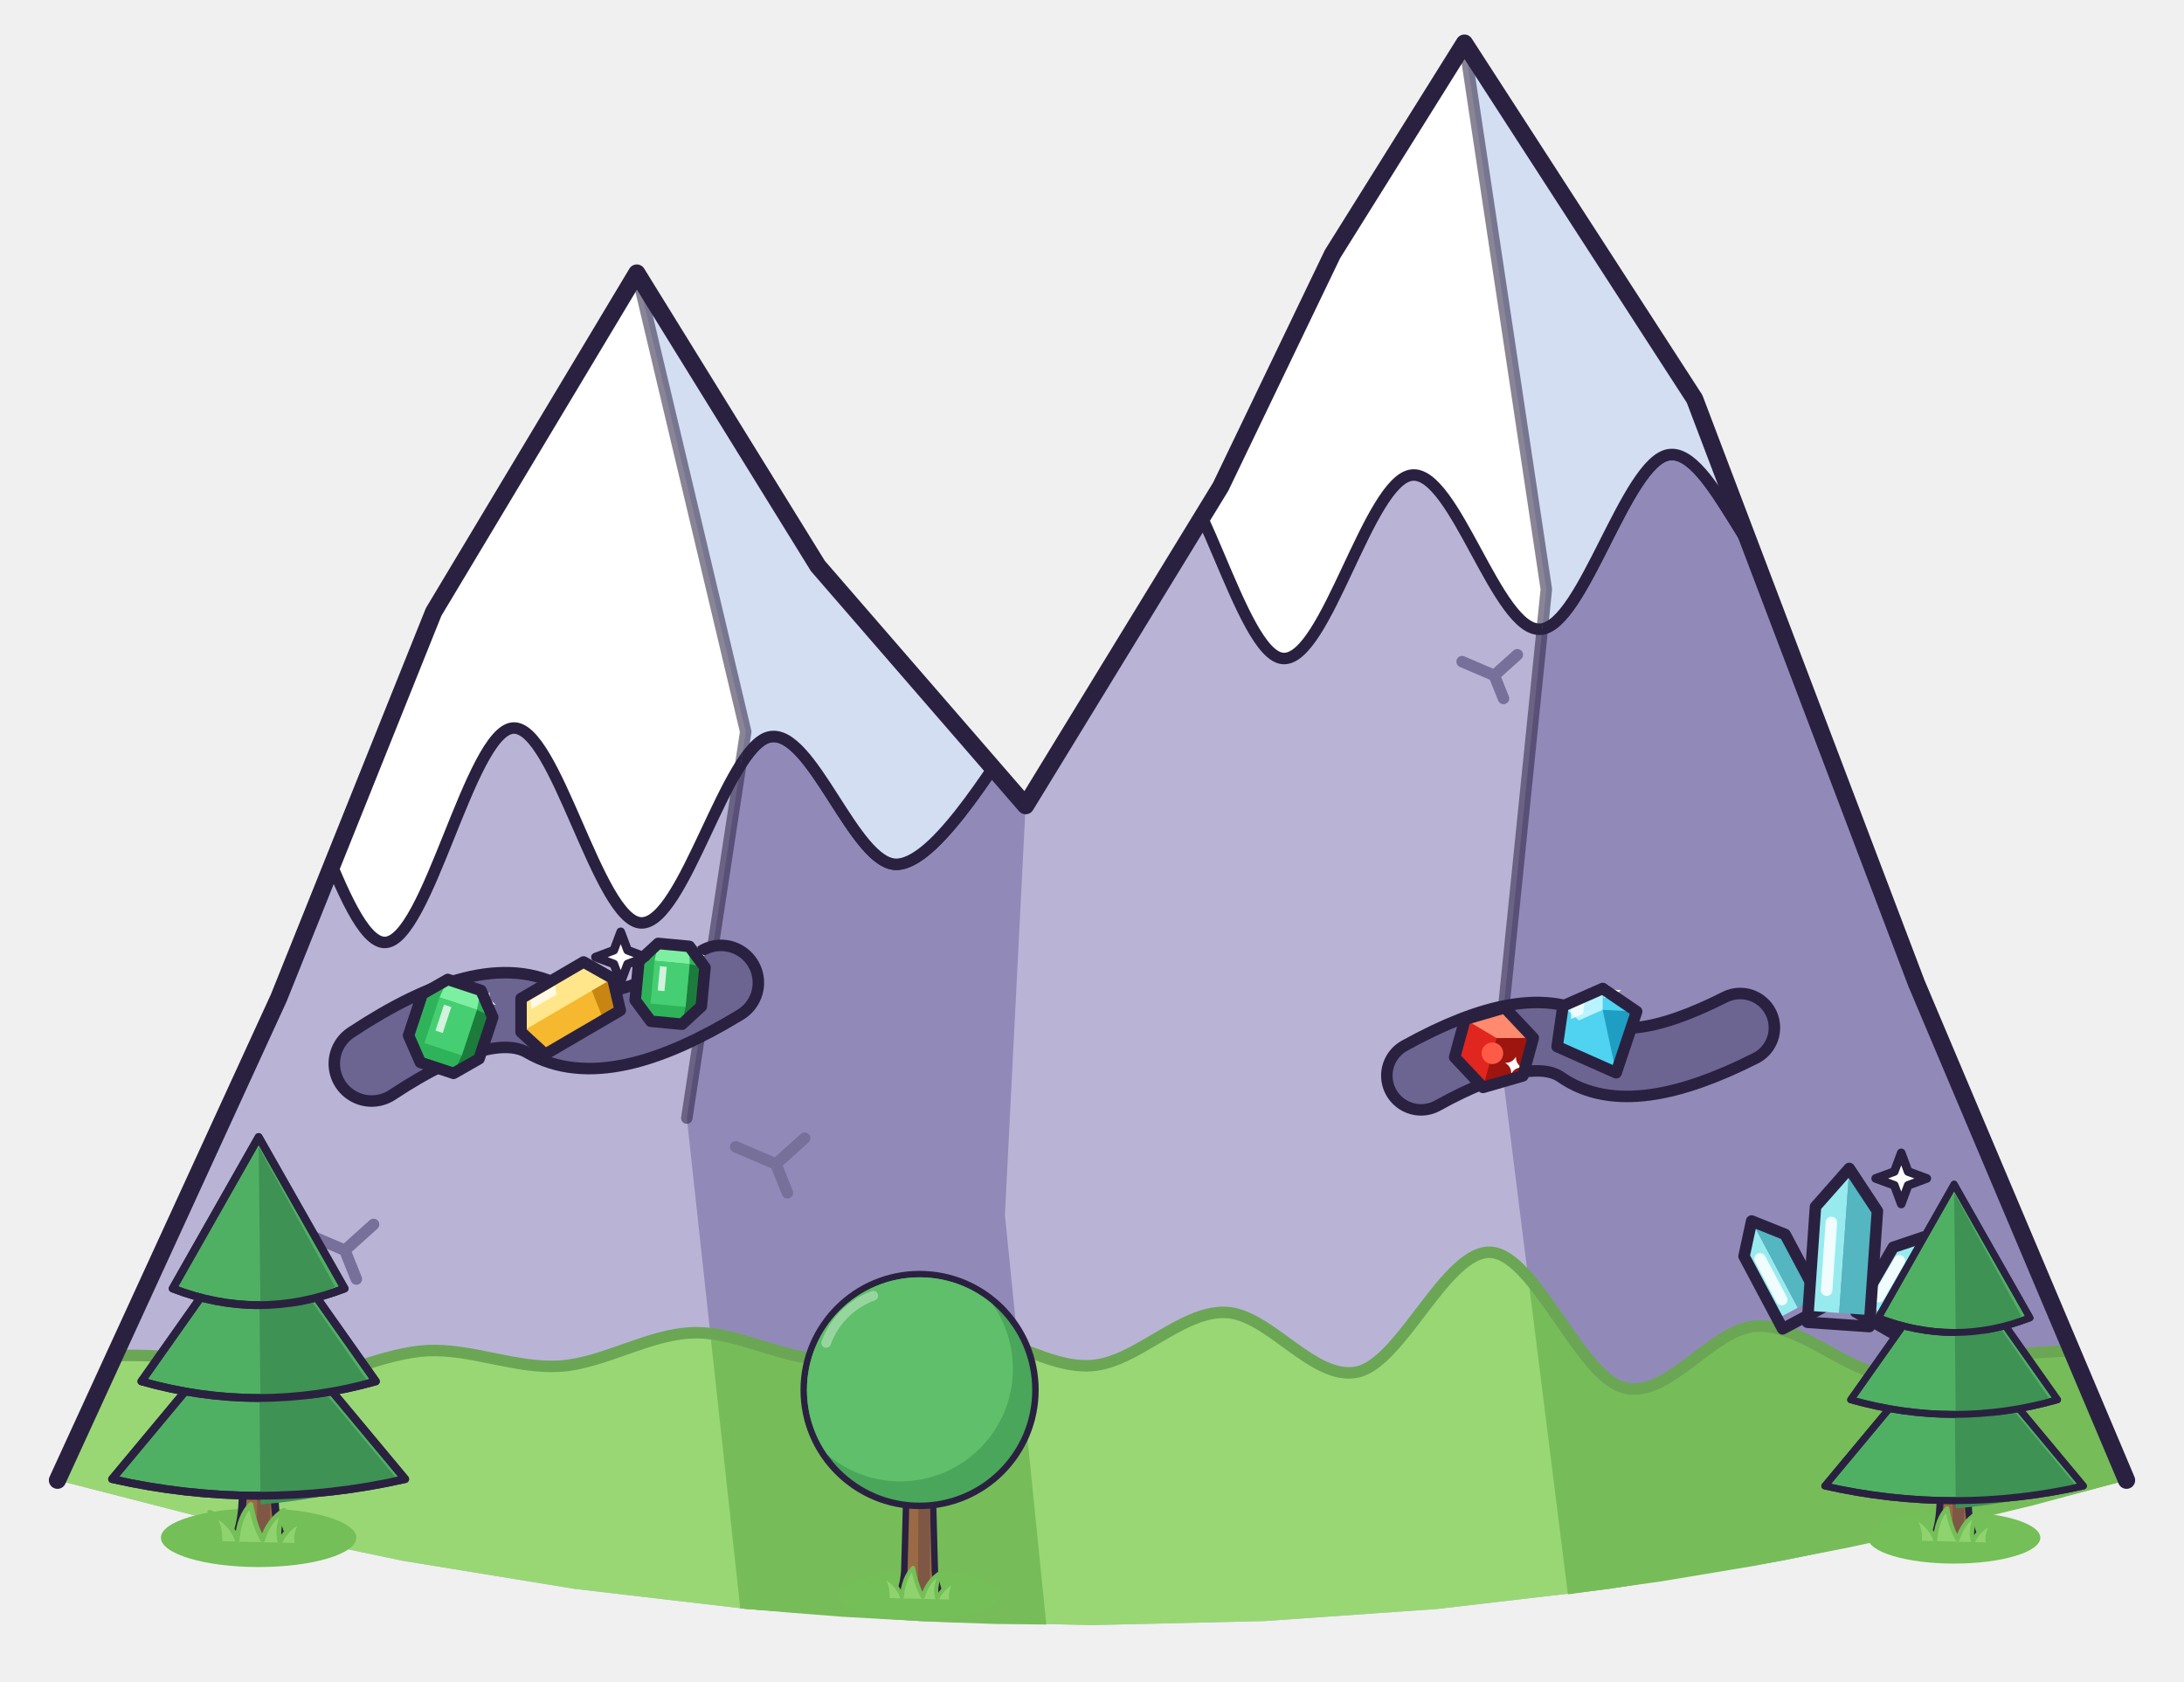
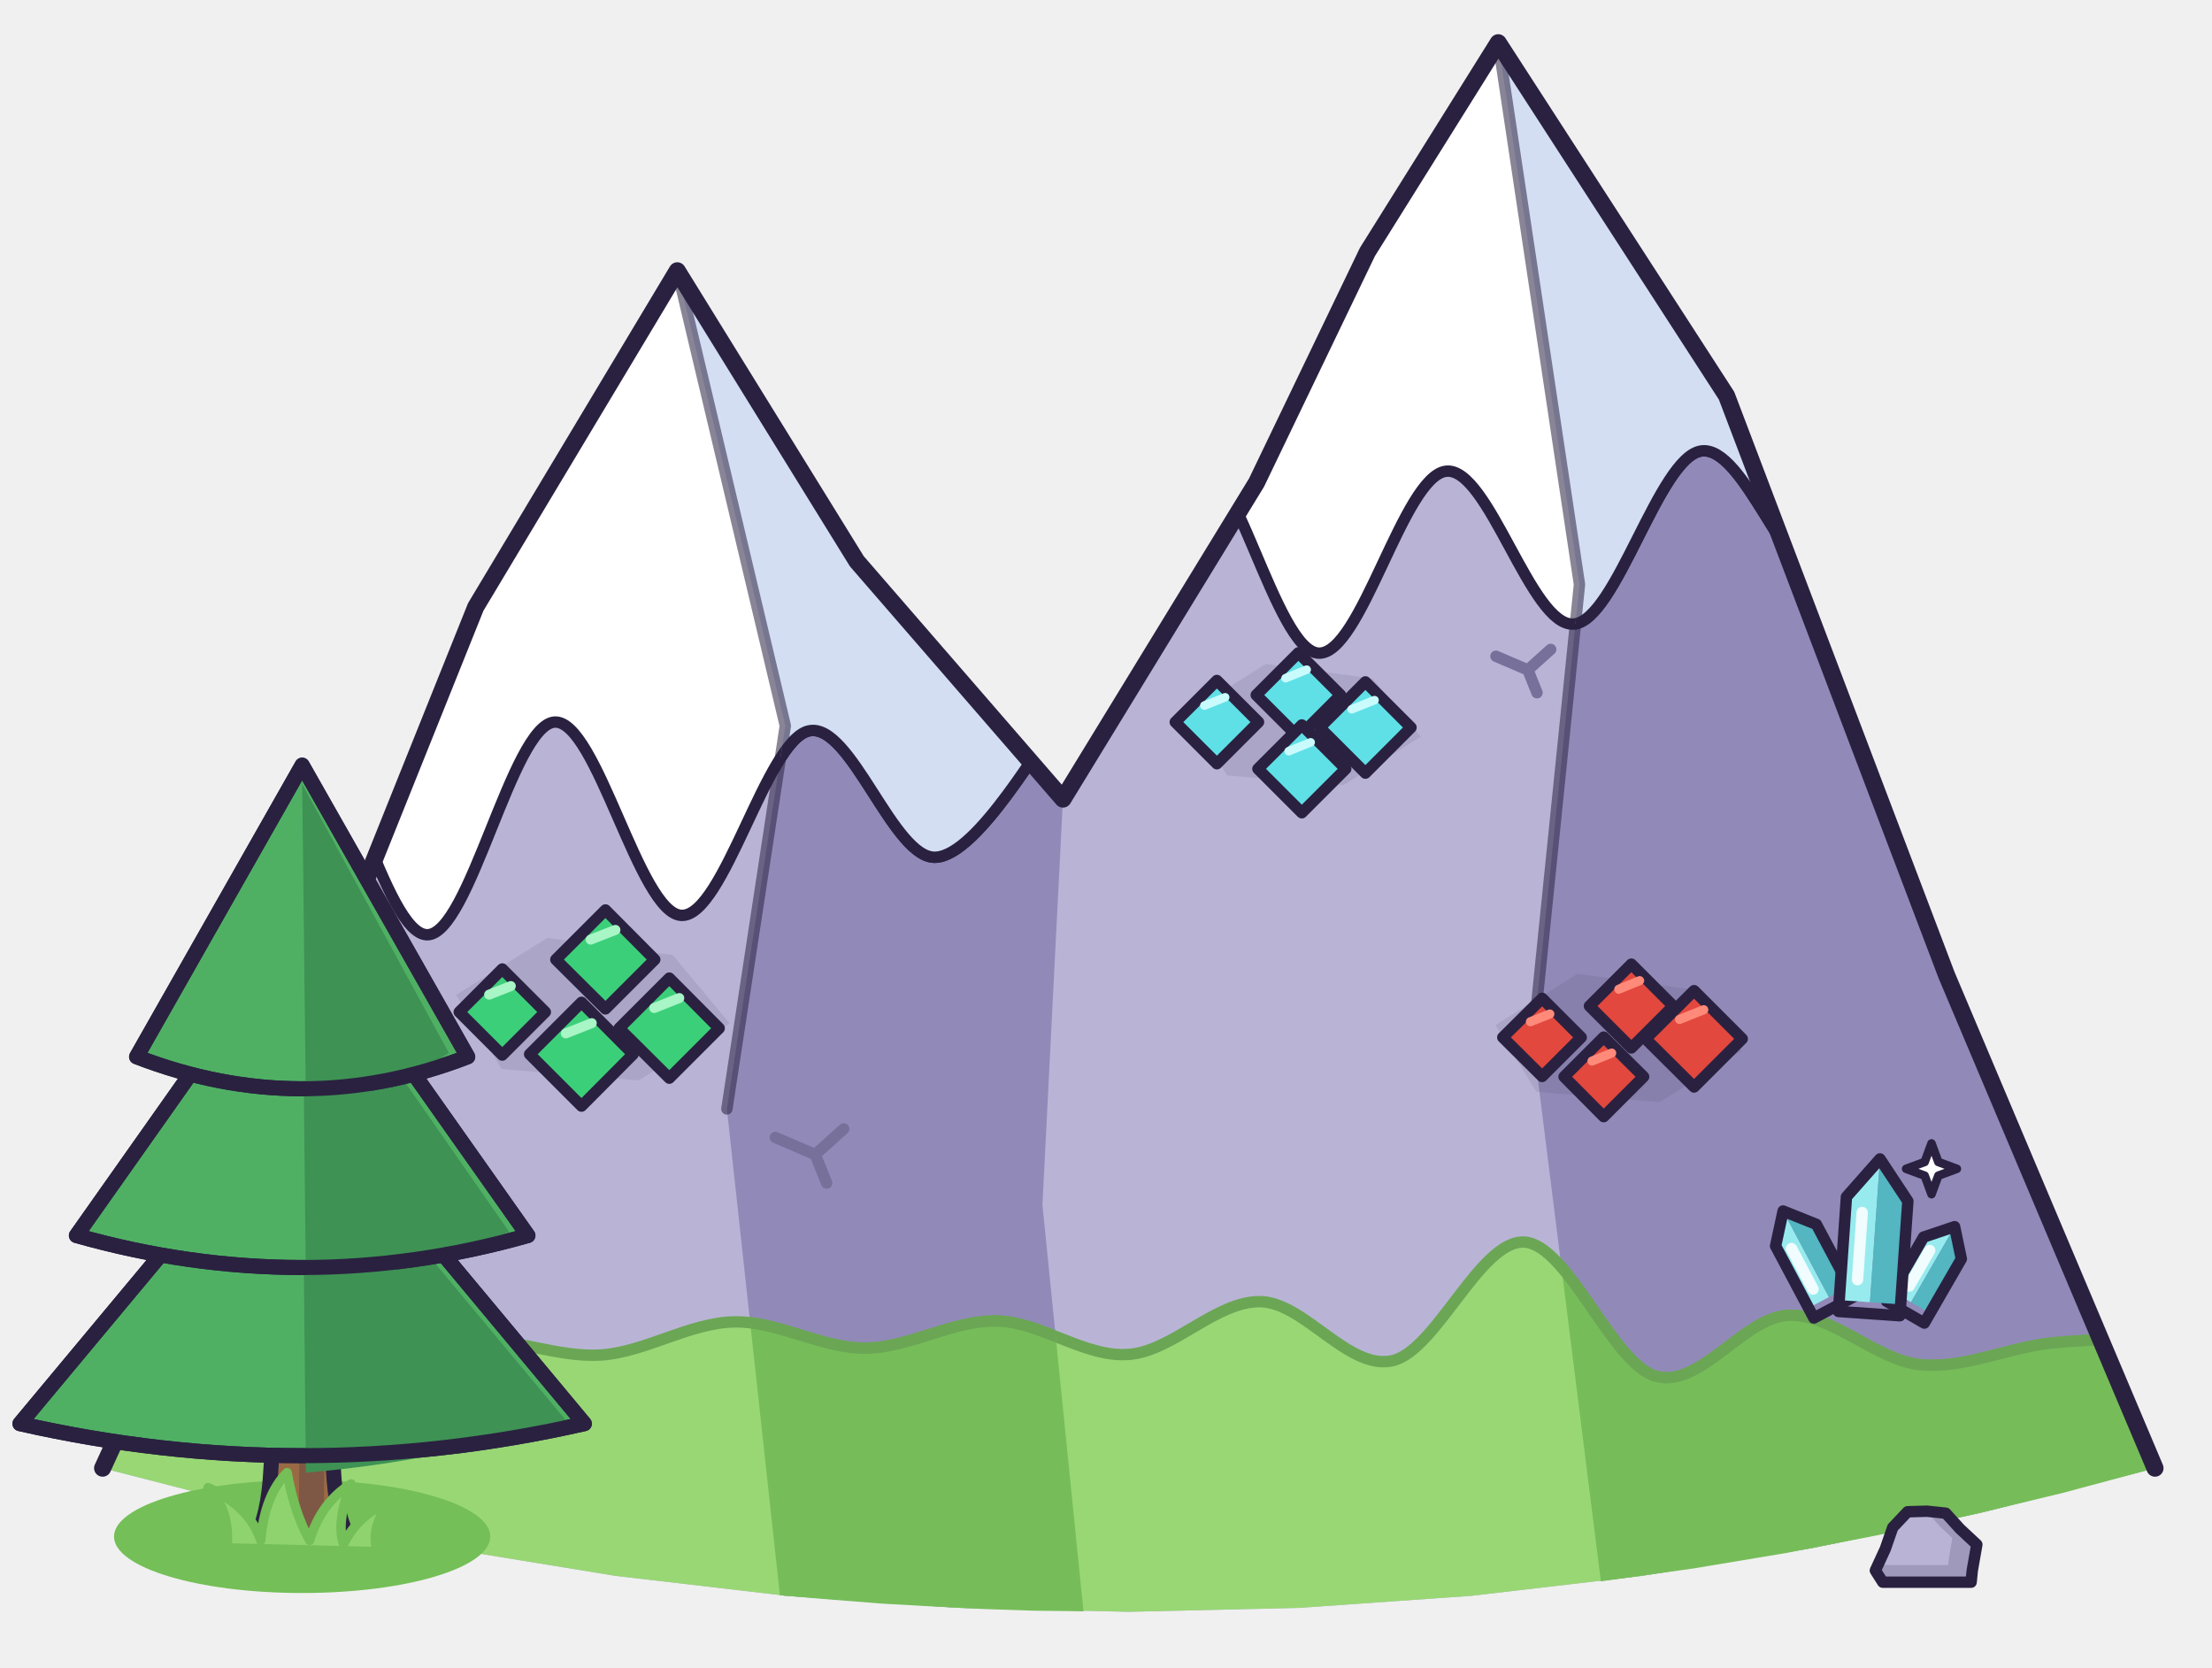
- <svg xmlns="http://www.w3.org/2000/svg" width="760" height="585" viewBox="0 0 760 585" stroke-linejoin="round" stroke-linecap="round">
+ <svg xmlns="http://www.w3.org/2000/svg" width="776" height="585" viewBox="0 0 776 585" stroke-linejoin="round" stroke-linecap="round">
  <defs>
    <clipPath id="montagne-double-d1">
      <path d="M-360,0 L-283,-167.8 L-229.1,-302.1 L-158.4,-420 L-95.4,-318.1 L-23.1,-234.7 L44.8,-345.7 L83.7,-426.6 L129.6,-500 L209.7,-376.2 L286.9,-172.9 L360,0 L300,15.4 L240,28 L180,37.8 L120,44.8 L60,49 L0,50.4 L-60,49 L-120,44.8 L-180,37.8 L-240,28 L-300,15.4 Z" />
    </clipPath>
    <clipPath id="montagne-double-d2">
      <path d="M-158.4,-420 L-95.4,-318.1 L-23.1,-234.7 L-30.3,-92.3 L-15.9,50.2 L-33.6,50 L-51.4,49.4 L-69.1,48.5 L-86.9,47.5 L-104.6,46.1 L-122.4,44.6 L-141,-126 L-120.5,-260.4 L-158.4,-420 Z" />
      <path d="M129.6,-500 L209.7,-376.2 L286.9,-172.9 L360,0 L327.6,8.7 L295.2,16.5 L262.8,23.5 L230.4,29.8 L198,35.2 L165.6,39.7 L141.8,-150 L158.1,-310 L129.6,-500 Z" />
    </clipPath>
  </defs>
-   <g transform="translate(380 515)">
+   <g transform="translate(396 515)">
    <path d="M-360,0 L-283,-167.8 L-229.1,-302.1 L-158.4,-420 L-95.4,-318.1 L-23.1,-234.7 L44.8,-345.7 L83.7,-426.6 L129.6,-500 L209.7,-376.2 L286.9,-172.9 L360,0 L300,15.4 L240,28 L180,37.8 L120,44.8 L60,49 L0,50.4 L-60,49 L-120,44.8 L-180,37.8 L-240,28 L-300,15.4 Z" fill="#b9b4d6" />
    <g clip-path="url(#montagne-double-d1)">
      <path d="M-158.4,-420 L-95.4,-318.1 L-23.1,-234.7 L-30.3,-92.3 L-15.9,50.2 L-33.6,50 L-51.4,49.4 L-69.1,48.5 L-86.9,47.5 L-104.6,46.1 L-122.4,44.6 L-141,-126 L-120.5,-260.4 L-158.4,-420 Z" fill="#918ab8" />
      <path d="M129.6,-500 L209.7,-376.2 L286.9,-172.9 L360,0 L327.6,8.7 L295.2,16.5 L262.8,23.5 L230.4,29.8 L198,35.2 L165.6,39.7 L141.8,-150 L158.1,-310 L129.6,-500 Z" fill="#918ab8" />
    </g>
    <g clip-path="url(#montagne-double-d1)">
      <path d="M-380 144 L-370 -42 C-362.3 -42.2 -339.2 -44.2 -323.7 -43.1 C-308.3 -41.9 -292.9 -34.7 -277.5 -35.1 C-262.1 -35.4 -246.7 -44.3 -231.2 -45.1 C-215.8 -45.8 -200.4 -38.7 -185 -39.7 C-169.6 -40.8 -154.2 -50.9 -138.7 -51.3 C-123.3 -51.7 -107.9 -42 -92.5 -42.1 C-77.1 -42.1 -61.7 -52 -46.2 -51.6 C-30.8 -51.3 -15.4 -38.7 0 -39.9 C15.4 -41 30.8 -58.8 46.3 -58.4 C61.7 -58 77.1 -34.2 92.5 -37.7 C107.9 -41.2 123.3 -80.2 138.8 -79.3 C154.2 -78.3 169.6 -36.4 185 -32.2 C200.4 -27.9 215.8 -52.9 231.3 -53.6 C246.7 -54.3 262.1 -37.9 277.5 -36.3 C292.9 -34.7 308.3 -42.3 323.8 -43.9 C339.2 -45.5 362.3 -45.6 370 -46 L380 144 Z" fill="#99d775" stroke="#6ba655" stroke-width="4" />
    </g>
    <g clip-path="url(#montagne-double-d2)">
      <path d="M-380 144 L-370 -42 C-362.3 -42.2 -339.2 -44.2 -323.7 -43.1 C-308.3 -41.9 -292.9 -34.7 -277.5 -35.1 C-262.1 -35.4 -246.7 -44.3 -231.2 -45.1 C-215.8 -45.8 -200.4 -38.7 -185 -39.7 C-169.6 -40.8 -154.2 -50.9 -138.7 -51.3 C-123.3 -51.7 -107.9 -42 -92.5 -42.1 C-77.1 -42.1 -61.7 -52 -46.2 -51.6 C-30.8 -51.3 -15.4 -38.7 0 -39.9 C15.4 -41 30.8 -58.8 46.3 -58.4 C61.7 -58 77.1 -34.2 92.5 -37.7 C107.9 -41.2 123.3 -80.2 138.8 -79.3 C154.2 -78.3 169.6 -36.4 185 -32.2 C200.4 -27.9 215.8 -52.9 231.3 -53.6 C246.7 -54.3 262.1 -37.9 277.5 -36.3 C292.9 -34.7 308.3 -42.3 323.8 -43.9 C339.2 -45.5 362.3 -45.6 370 -46 L380 144 Z" fill="#76bd59" stroke="#6ba655" stroke-width="4" />
    </g>
    <g clip-path="url(#montagne-double-d1)">
      <path d="M-380 -480 L-23.1 -480 L-23.1 -263.9 C-30.5 -255.6 -52.8 -215.1 -67.7 -214.3 C-82.6 -213.4 -97.5 -262 -112.3 -258.6 C-127.2 -255.2 -142.1 -193.4 -156.9 -193.9 C-171.8 -194.4 -186.7 -262.8 -201.5 -261.7 C-216.4 -260.5 -231.3 -186.9 -246.2 -187.1 C-261 -187.4 -275.9 -258.8 -290.8 -263.3 C-305.6 -267.9 -320.5 -215.4 -335.4 -214.4 C-350.3 -213.4 -372.6 -250.3 -380 -257.4 Z" fill="#ffffff" stroke="#2a2140" stroke-width="4" />
    </g>
    <g clip-path="url(#montagne-double-d2)">
      <path d="M-380 -480 L-23.1 -480 L-23.1 -263.9 C-30.5 -255.6 -52.8 -215.1 -67.7 -214.3 C-82.6 -213.4 -97.5 -262 -112.3 -258.6 C-127.2 -255.2 -142.1 -193.4 -156.9 -193.9 C-171.8 -194.4 -186.7 -262.8 -201.5 -261.7 C-216.4 -260.5 -231.3 -186.9 -246.2 -187.1 C-261 -187.4 -275.9 -258.8 -290.8 -263.3 C-305.6 -267.9 -320.5 -215.4 -335.4 -214.4 C-350.3 -213.4 -372.6 -250.3 -380 -257.4 Z" fill="#d3def3" stroke="#2a2140" stroke-width="4" />
    </g>
    <g clip-path="url(#montagne-double-d1)">
      <path d="M-23.1 -560 L380 -560 L380 -353.6 C372.5 -338.2 350.1 -262 335.2 -261.3 C320.3 -260.7 305.4 -341.5 290.4 -349.5 C275.5 -357.5 260.6 -308.1 245.6 -309.3 C230.7 -310.5 215.8 -359 200.8 -356.8 C185.9 -354.6 171 -297.3 156.1 -296.1 C141.1 -294.9 126.2 -351.4 111.3 -349.7 C96.3 -348 81.4 -284.9 66.5 -285.9 C51.5 -286.8 36.6 -357.8 21.7 -355.4 C6.8 -353.1 -15.6 -285.7 -23.1 -271.7 Z" fill="#ffffff" stroke="#2a2140" stroke-width="4" />
    </g>
    <g clip-path="url(#montagne-double-d2)">
      <path d="M-23.1 -560 L380 -560 L380 -353.6 C372.5 -338.2 350.1 -262 335.2 -261.3 C320.3 -260.7 305.4 -341.5 290.4 -349.5 C275.5 -357.5 260.6 -308.1 245.6 -309.3 C230.7 -310.5 215.8 -359 200.8 -356.8 C185.9 -354.6 171 -297.3 156.1 -296.1 C141.1 -294.9 126.2 -351.4 111.3 -349.7 C96.3 -348 81.4 -284.9 66.5 -285.9 C51.5 -286.8 36.6 -357.8 21.7 -355.4 C6.8 -353.1 -15.6 -285.7 -23.1 -271.7 Z" fill="#d3def3" stroke="#2a2140" stroke-width="4" />
    </g>
    <path d="M-158.4,-420 L-120.5,-260.4 L-141,-126" stroke="#2a2140" stroke-width="4" fill="none" opacity="0.55" />
    <path d="M129.6,-500 L158.1,-310 L141.8,-150" stroke="#2a2140" stroke-width="4" fill="none" opacity="0.55" />
-     <g transform="translate(-190 -160) rotate(-6.6)">
-       <path d="M-62 8 Q-18.6 -14 0 0 T62 -6" stroke="#2a2140" stroke-width="30" fill="none" />
-       <path d="M-62 8 Q-18.6 -14 0 0 T62 -6" stroke="#6c6592" stroke-width="22" fill="none" />
-       <g transform="translate(-34 0) rotate(24.9) scale(0.38) translate(-50 -55)">
-         <polygon points="34,10 66,10 84,30 84,70 66,90 34,90 16,70 16,30" fill="#2fb35a" />
-         <polygon points="34,10 66,10 68,28 32,28" fill="#7cf0a0" />
-         <polygon points="68,28 84,30 84,70 66,90 68,72" fill="#1c7c3c" />
-         <polygon points="32,28 68,28 68,72 32,72" fill="#45cf72" />
-         <polygon points="38,33 45,33 45,58 38,58" fill="#ffffff" opacity="0.75" />
-         <path d="M74 9 Q75.8 16.2 83 18 Q75.8 19.8 74 27 Q72.2 19.8 65 18 Q72.2 16.2 74 9 Z" fill="#ffffff" />
-         <polygon points="34,10 66,10 84,30 84,70 66,90 34,90 16,70 16,30" fill="none" stroke="#2a2140" stroke-width="10.5" />
-       </g>
-       <g transform="translate(8 -4) rotate(-23.7) scale(0.42) translate(-50 -55)">
-         <polygon points="20,30 80,30 94,54 86,80 14,80 6,54" fill="#f5b82e" />
-         <polygon points="20,30 80,30 94,54 6,54" fill="#ffe68a" />
-         <polygon points="74,54 94,54 86,80 70,80" fill="#c98512" />
-         <polygon points="26,35 50,35 47,42 23,42" fill="#ffffff" opacity="0.75" />
-         <polygon points="20,30 80,30 94,54 86,80 14,80 6,54" fill="none" stroke="#2a2140" stroke-width="9.5" />
-       </g>
-       <g transform="translate(44 -6) rotate(12) scale(0.34) translate(-50 -55)">
-         <polygon points="34,10 66,10 84,30 84,70 66,90 34,90 16,70 16,30" fill="#2fb35a" />
-         <polygon points="34,10 66,10 68,28 32,28" fill="#7cf0a0" />
-         <polygon points="68,28 84,30 84,70 66,90 68,72" fill="#1c7c3c" />
-         <polygon points="32,28 68,28 68,72 32,72" fill="#45cf72" />
-         <polygon points="38,33 45,33 45,58 38,58" fill="#ffffff" opacity="0.75" />
-         <path d="M74 9 Q75.8 16.2 83 18 Q75.8 19.8 74 27 Q72.2 19.8 65 18 Q72.2 16.2 74 9 Z" fill="#ffffff" />
-         <polygon points="34,10 66,10 84,30 84,70 66,90 34,90 16,70 16,30" fill="none" stroke="#2a2140" stroke-width="11.8" />
-       </g>
-     </g>
-     <path d="M-164 -190.8 L-161.6 -184.4 L-155.2 -182 L-161.6 -179.6 L-164 -173.2 L-166.4 -179.6 L-172.8 -182 L-166.4 -184.4 Z" fill="#ffffff" stroke="#2a2140" stroke-width="3" />
-     <g transform="translate(170 -150) rotate(-2.1)">
-       <path d="M-55.8 7.2 Q-16.7 -12.6 0 0 T55.8 -5.4" stroke="#2a2140" stroke-width="27.8" fill="none" />
-       <path d="M-55.8 7.2 Q-16.7 -12.6 0 0 T55.8 -5.4" stroke="#6c6592" stroke-width="19.8" fill="none" />
-       <g transform="translate(-30.6 0) rotate(17.4) scale(0.342) translate(-50 -55)">
-         <polygon points="50,8 86,30 86,70 50,92 14,70 14,30" fill="#e0261f" />
-         <polygon points="50,8 86,30 50,40 14,30" fill="#ff8a6e" />
-         <polygon points="86,30 86,70 50,92 50,40" fill="#9e140f" />
-         <circle cx="50" cy="56" r="11" fill="#ff5a48" />
-         <path d="M74 53 Q75.8 60.2 83 62 Q75.8 63.8 74 71 Q72.2 63.8 65 62 Q72.2 60.2 74 53 Z" fill="#ffffff" />
-         <polygon points="50,8 86,30 86,70 50,92 14,70 14,30" fill="none" stroke="#2a2140" stroke-width="11.7" />
-       </g>
-       <g transform="translate(7.2 -3.6) rotate(-21.7) scale(0.378) translate(-50 -55)">
-         <polygon points="30,14 70,14 90,46 50,90 10,46" fill="#4fd3f0" />
-         <polygon points="30,14 70,14 62,32 38,32" fill="#b8f3ff" />
-         <polygon points="90,46 62,32 50,90" fill="#1f9ec4" />
-         <polygon points="36,18 50,18 44,28 32,28" fill="#ffffff" opacity="0.75" />
-         <path d="M76 13 Q77.8 20.2 85 22 Q77.8 23.8 76 31 Q74.2 23.8 67 22 Q74.2 20.2 76 13 Z" fill="#ffffff" />
-         <polygon points="30,14 70,14 90,46 50,90 10,46" fill="none" stroke="#2a2140" stroke-width="10.6" />
-       </g>
-     </g>
+     <path d="M-236 -166 L-204 -186 L-160 -180 L-140 -156 L-172 -136 L-220 -140 Z" fill="#2a2140" opacity="0.1" />
+     <path d="M-219.8 -175.1 L-204.7 -160 L-219.8 -144.9 L-234.9 -160 Z" fill="#3ccf7a" stroke="#2a2140" stroke-width="4" />
+     <path d="M-224.4 -166.1 L-216.8 -169.1" stroke="#a8f5c6" stroke-width="3.5" />
+     <path d="M-183.6 -195.8 L-166.3 -178.4 L-183.6 -161.1 L-201 -178.4 Z" fill="#3ccf7a" stroke="#2a2140" stroke-width="4" />
+     <path d="M-188.8 -185.4 L-180.1 -188.8" stroke="#a8f5c6" stroke-width="3.5" />
+     <path d="M-161.2 -171.9 L-143.7 -154.3 L-161.2 -136.8 L-178.8 -154.3 Z" fill="#3ccf7a" stroke="#2a2140" stroke-width="4" />
+     <path d="M-166.5 -161.4 L-157.7 -164.9" stroke="#a8f5c6" stroke-width="3.5" />
+     <path d="M-192 -163.4 L-173.9 -145.2 L-192 -127 L-210.2 -145.2 Z" fill="#3ccf7a" stroke="#2a2140" stroke-width="4" />
+     <path d="M-197.5 -152.5 L-188.4 -156.1" stroke="#a8f5c6" stroke-width="3.5" />
+     <path d="M128.6 -155.4 L157.4 -173.4 L197 -168 L215 -146.4 L186.2 -128.4 L143 -132 Z" fill="#2a2140" opacity="0.1" />
+     <path d="M145 -164.8 L158.7 -151.1 L145 -137.4 L131.2 -151.1 Z" fill="#e2483d" stroke="#2a2140" stroke-width="4" />
+     <path d="M140.9 -156.6 L147.7 -159.3" stroke="#ff8a7a" stroke-width="3.2" />
+     <path d="M176.3 -176.8 L191 -162.1 L176.3 -147.4 L161.6 -162.1 Z" fill="#e2483d" stroke="#2a2140" stroke-width="4" />
+     <path d="M171.9 -168 L179.2 -171" stroke="#ff8a7a" stroke-width="3.2" />
+     <path d="M198.3 -167.5 L215.2 -150.6 L198.3 -133.7 L181.3 -150.6 Z" fill="#e2483d" stroke="#2a2140" stroke-width="4" />
+     <path d="M193.2 -157.4 L201.7 -160.8" stroke="#ff8a7a" stroke-width="3.2" />
+     <path d="M166.6 -151.2 L180.6 -137.3 L166.6 -123.3 L152.7 -137.3 Z" fill="#e2483d" stroke="#2a2140" stroke-width="4" />
+     <path d="M162.5 -142.8 L169.4 -145.6" stroke="#ff8a7a" stroke-width="3.2" />
+     <path d="M20.9 -265.1 L48.1 -282.1 L85.5 -277 L102.5 -256.6 L75.3 -239.6 L34.5 -243 Z" fill="#2a2140" opacity="0.1" />
+     <path d="M30.9 -276.3 L45.5 -261.7 L30.9 -247.1 L16.3 -261.7 Z" fill="#5fe0e6" stroke="#2a2140" stroke-width="4" />
+     <path d="M26.5 -267.5 L33.8 -270.4" stroke="#c9fbfd" stroke-width="3" />
+     <path d="M59.5 -286 L74.3 -271.2 L59.5 -256.4 L44.7 -271.2 Z" fill="#5fe0e6" stroke="#2a2140" stroke-width="4" />
+     <path d="M55 -277.1 L62.4 -280.1" stroke="#c9fbfd" stroke-width="3" />
+     <path d="M83 -275.8 L99 -259.8 L83 -243.8 L67 -259.8 Z" fill="#5fe0e6" stroke="#2a2140" stroke-width="4" />
+     <path d="M78.2 -266.2 L86.2 -269.4" stroke="#c9fbfd" stroke-width="3" />
+     <path d="M60.7 -260.7 L76.1 -245.3 L60.7 -229.9 L45.3 -245.3 Z" fill="#5fe0e6" stroke="#2a2140" stroke-width="4" />
+     <path d="M56.1 -251.5 L63.8 -254.6" stroke="#c9fbfd" stroke-width="3" />
    <path d="M-124 -116 L-110 -110 L-100 -119 M-110 -110 L-106 -100" stroke="#77709a" stroke-width="4" fill="none" />
    <path d="M128.8 -284.8 L140 -280 L148 -287.2 M140 -280 L143.2 -272" stroke="#77709a" stroke-width="4" fill="none" />
    <path d="M-274 -86 L-260 -80 L-250 -89 M-260 -80 L-256 -70" stroke="#77709a" stroke-width="4" fill="none" />
    <g transform="translate(245.6 -60) rotate(-28)">
      <polygon points="-8.1,0 -8.1,-24.6 0,-34.2 0,0" fill="#97ebef" />
      <polygon points="0,0 0,-34.2 8.1,-24.6 8.1,0" fill="#53b6c1" />
      <path d="M-3.6 -5.1 L-3.6 -21.2" stroke="#ffffff" stroke-width="4" opacity="0.85" />
      <polygon points="-8.1,4 -8.1,-24.6 0,-34.2 8.1,-24.6 8.1,4" fill="none" stroke="#2a2140" stroke-width="4" />
    </g>
    <g transform="translate(274.4 -58.2) rotate(30)">
      <polygon points="-7.6,0 -7.6,-22 0,-30.6 0,0" fill="#97ebef" />
      <polygon points="0,0 0,-30.6 7.7,-22 7.7,0" fill="#53b6c1" />
      <path d="M-3.4 -4.6 L-3.4 -19" stroke="#ffffff" stroke-width="4" opacity="0.85" />
      <polygon points="-7.6,4 -7.6,-22 0,-30.6 7.7,-22 7.7,4" fill="none" stroke="#2a2140" stroke-width="4" />
    </g>
    <g transform="translate(260 -58.2) rotate(4)">
      <polygon points="-10.8,0 -10.8,-36.3 0,-50.4 0,0" fill="#97ebef" />
      <polygon points="0,0 0,-50.4 10.8,-36.3 10.8,0" fill="#53b6c1" />
      <path d="M-4.9 -7.6 L-4.9 -31.2" stroke="#ffffff" stroke-width="4" opacity="0.85" />
      <polygon points="-10.8,4 -10.8,-36.3 0,-50.4 10.8,-36.3 10.8,4" fill="none" stroke="#2a2140" stroke-width="4" />
    </g>
    <path d="M281.6 -113.9 L284 -107.4 L290.5 -105 L284 -102.6 L281.6 -96.1 L279.2 -102.6 L272.7 -105 L279.2 -107.4 Z" fill="#ffffff" stroke="#2a2140" stroke-width="3" />
    <path d="M-360,0 L-283,-167.8 L-229.1,-302.1 L-158.4,-420 L-95.4,-318.1 L-23.1,-234.7 L44.8,-345.7 L83.7,-426.6 L129.6,-500 L209.7,-376.2 L286.9,-172.9 L360,0" fill="none" stroke="#2a2140" stroke-width="6" />
-     <g transform="translate(-290 20) scale(0.34)">
+     <g transform="translate(-290 24) scale(0.66)">
      <ellipse cx="0" cy="0" rx="100" ry="30" fill="#74bf57" />
      <path d="M-27 4 Q-19 -6 -17 -30 L-13 -90 L13 -90 L17 -30 Q19 -6 27 4 Z" fill="#9a6a45" stroke="#2a2140" stroke-width="8" />
      <path d="M4.75 -6 L5.7 -86" stroke="#7e5844" stroke-width="13.3" />
      <path d="M-150 -60 L0 -240 L150 -60 Q0 -26 -150 -60 Z" fill="#4fb064" stroke="#2a2140" stroke-width="8" />
      <path d="M0 -230 L140 -62 Q75 -40 2 -34 Z" fill="#3e9254" />
      <path d="M-150 -60 L0 -240 L150 -60 Q0 -26 -150 -60 Z" fill="none" stroke="#2a2140" stroke-width="8" />
      <path d="M-120 -160 L0 -330 L120 -160 Q0 -126 -120 -160 Z" fill="#4fb064" stroke="#2a2140" stroke-width="8" />
      <path d="M0 -320 L110 -162 Q60 -140 2 -134 Z" fill="#3e9254" />
      <path d="M-120 -160 L0 -330 L120 -160 Q0 -126 -120 -160 Z" fill="none" stroke="#2a2140" stroke-width="8" />
      <path d="M-88 -255 L0 -410 L88 -255 Q0 -221 -88 -255 Z" fill="#4fb064" stroke="#2a2140" stroke-width="8" />
      <path d="M0 -400 L78 -257 Q44 -235 2 -229 Z" fill="#3e9254" />
      <path d="M-88 -255 L0 -410 L88 -255 Q0 -221 -88 -255 Z" fill="none" stroke="#2a2140" stroke-width="8" />
      <path d="M-40 6 Q-38 -14 -50 -26 Q-28 -16 -22 2 Q-20 -22 -8 -34 Q-4 -12 4 2 Q10 -18 26 -28 Q18 -8 22 4 Q30 -12 46 -18 Q36 -4 40 8 Z" fill="#8fd36f" stroke="#74bf57" stroke-width="5" />
    </g>
-     <g transform="translate(-60 40) scale(0.28)">
-       <ellipse cx="0" cy="0" rx="100" ry="30" fill="#74bf57" />
-       <path d="M-29 4 Q-21 -6 -19 -30 L-15 -180 L15 -180 L19 -30 Q21 -6 29 4 Z" fill="#9a6a45" stroke="#2a2140" stroke-width="8" />
-       <path d="M5.25 -6 L6.3 -176" stroke="#7e5844" stroke-width="14.7" />
-       <defs>
-         <clipPath id="feuillage7">
-           <circle cx="0" cy="-255" r="140" />
-         </clipPath>
-       </defs>
-       <circle cx="0" cy="-255" r="140" fill="#2a2140" stroke="#2a2140" stroke-width="16" />
-       <circle cx="0" cy="-255" r="140" fill="#4aa65a" />
-       <g clip-path="url(#feuillage7)">
-         <circle cx="-24" cy="-281.4" r="140" fill="#5fbf6a" />
-       </g>
-       <path d="M-116.1 -313.5 A98 98 0 0 1 -57.5 -372.1" stroke="#97d59e" stroke-width="12" fill="none" />
-       <path d="M-40 6 Q-38 -14 -50 -26 Q-28 -16 -22 2 Q-20 -22 -8 -34 Q-4 -12 4 2 Q10 -18 26 -28 Q18 -8 22 4 Q30 -12 46 -18 Q36 -4 40 8 Z" fill="#8fd36f" stroke="#74bf57" stroke-width="5" />
-     </g>
-     <g transform="translate(300 20) scale(0.3)">
-       <ellipse cx="0" cy="0" rx="100" ry="30" fill="#74bf57" />
-       <path d="M-27 4 Q-19 -6 -17 -30 L-13 -90 L13 -90 L17 -30 Q19 -6 27 4 Z" fill="#9a6a45" stroke="#2a2140" stroke-width="8" />
-       <path d="M4.75 -6 L5.7 -86" stroke="#7e5844" stroke-width="13.3" />
-       <path d="M-150 -60 L0 -240 L150 -60 Q0 -26 -150 -60 Z" fill="#4fb064" stroke="#2a2140" stroke-width="8" />
-       <path d="M0 -230 L140 -62 Q75 -40 2 -34 Z" fill="#3e9254" />
-       <path d="M-150 -60 L0 -240 L150 -60 Q0 -26 -150 -60 Z" fill="none" stroke="#2a2140" stroke-width="8" />
-       <path d="M-120 -160 L0 -330 L120 -160 Q0 -126 -120 -160 Z" fill="#4fb064" stroke="#2a2140" stroke-width="8" />
-       <path d="M0 -320 L110 -162 Q60 -140 2 -134 Z" fill="#3e9254" />
-       <path d="M-120 -160 L0 -330 L120 -160 Q0 -126 -120 -160 Z" fill="none" stroke="#2a2140" stroke-width="8" />
-       <path d="M-88 -255 L0 -410 L88 -255 Q0 -221 -88 -255 Z" fill="#4fb064" stroke="#2a2140" stroke-width="8" />
-       <path d="M0 -400 L78 -257 Q44 -235 2 -229 Z" fill="#3e9254" />
-       <path d="M-88 -255 L0 -410 L88 -255 Q0 -221 -88 -255 Z" fill="none" stroke="#2a2140" stroke-width="8" />
-       <path d="M-40 6 Q-38 -14 -50 -26 Q-28 -16 -22 2 Q-20 -22 -8 -34 Q-4 -12 4 2 Q10 -18 26 -28 Q18 -8 22 4 Q30 -12 46 -18 Q36 -4 40 8 Z" fill="#8fd36f" stroke="#74bf57" stroke-width="5" />
-     </g>
+     <polygon points="261.9,35.9 265.4,28.3 268,20.8 273.2,15.3 280,15.1 286.6,15.8 291.6,21.3 297.5,26.8 295.9,35.9 295.5,40 264.5,40" fill="#9f9abb" />
+     <polygon points="263.3,31.1 265.8,25.6 267.7,20.2 271.4,16.3 276.3,16.1 281.1,16.6 284.7,20.6 288.9,24.5 287.8,31.1 287.4,34 265.2,34" fill="#b9b4d6" />
+     <polygon points="261.9,35.9 265.4,28.3 268,20.8 273.2,15.3 280,15.1 286.6,15.8 291.6,21.3 297.5,26.8 295.9,35.9 295.5,40 264.5,40" fill="none" stroke="#2a2140" stroke-width="4" />
  </g>
</svg>
